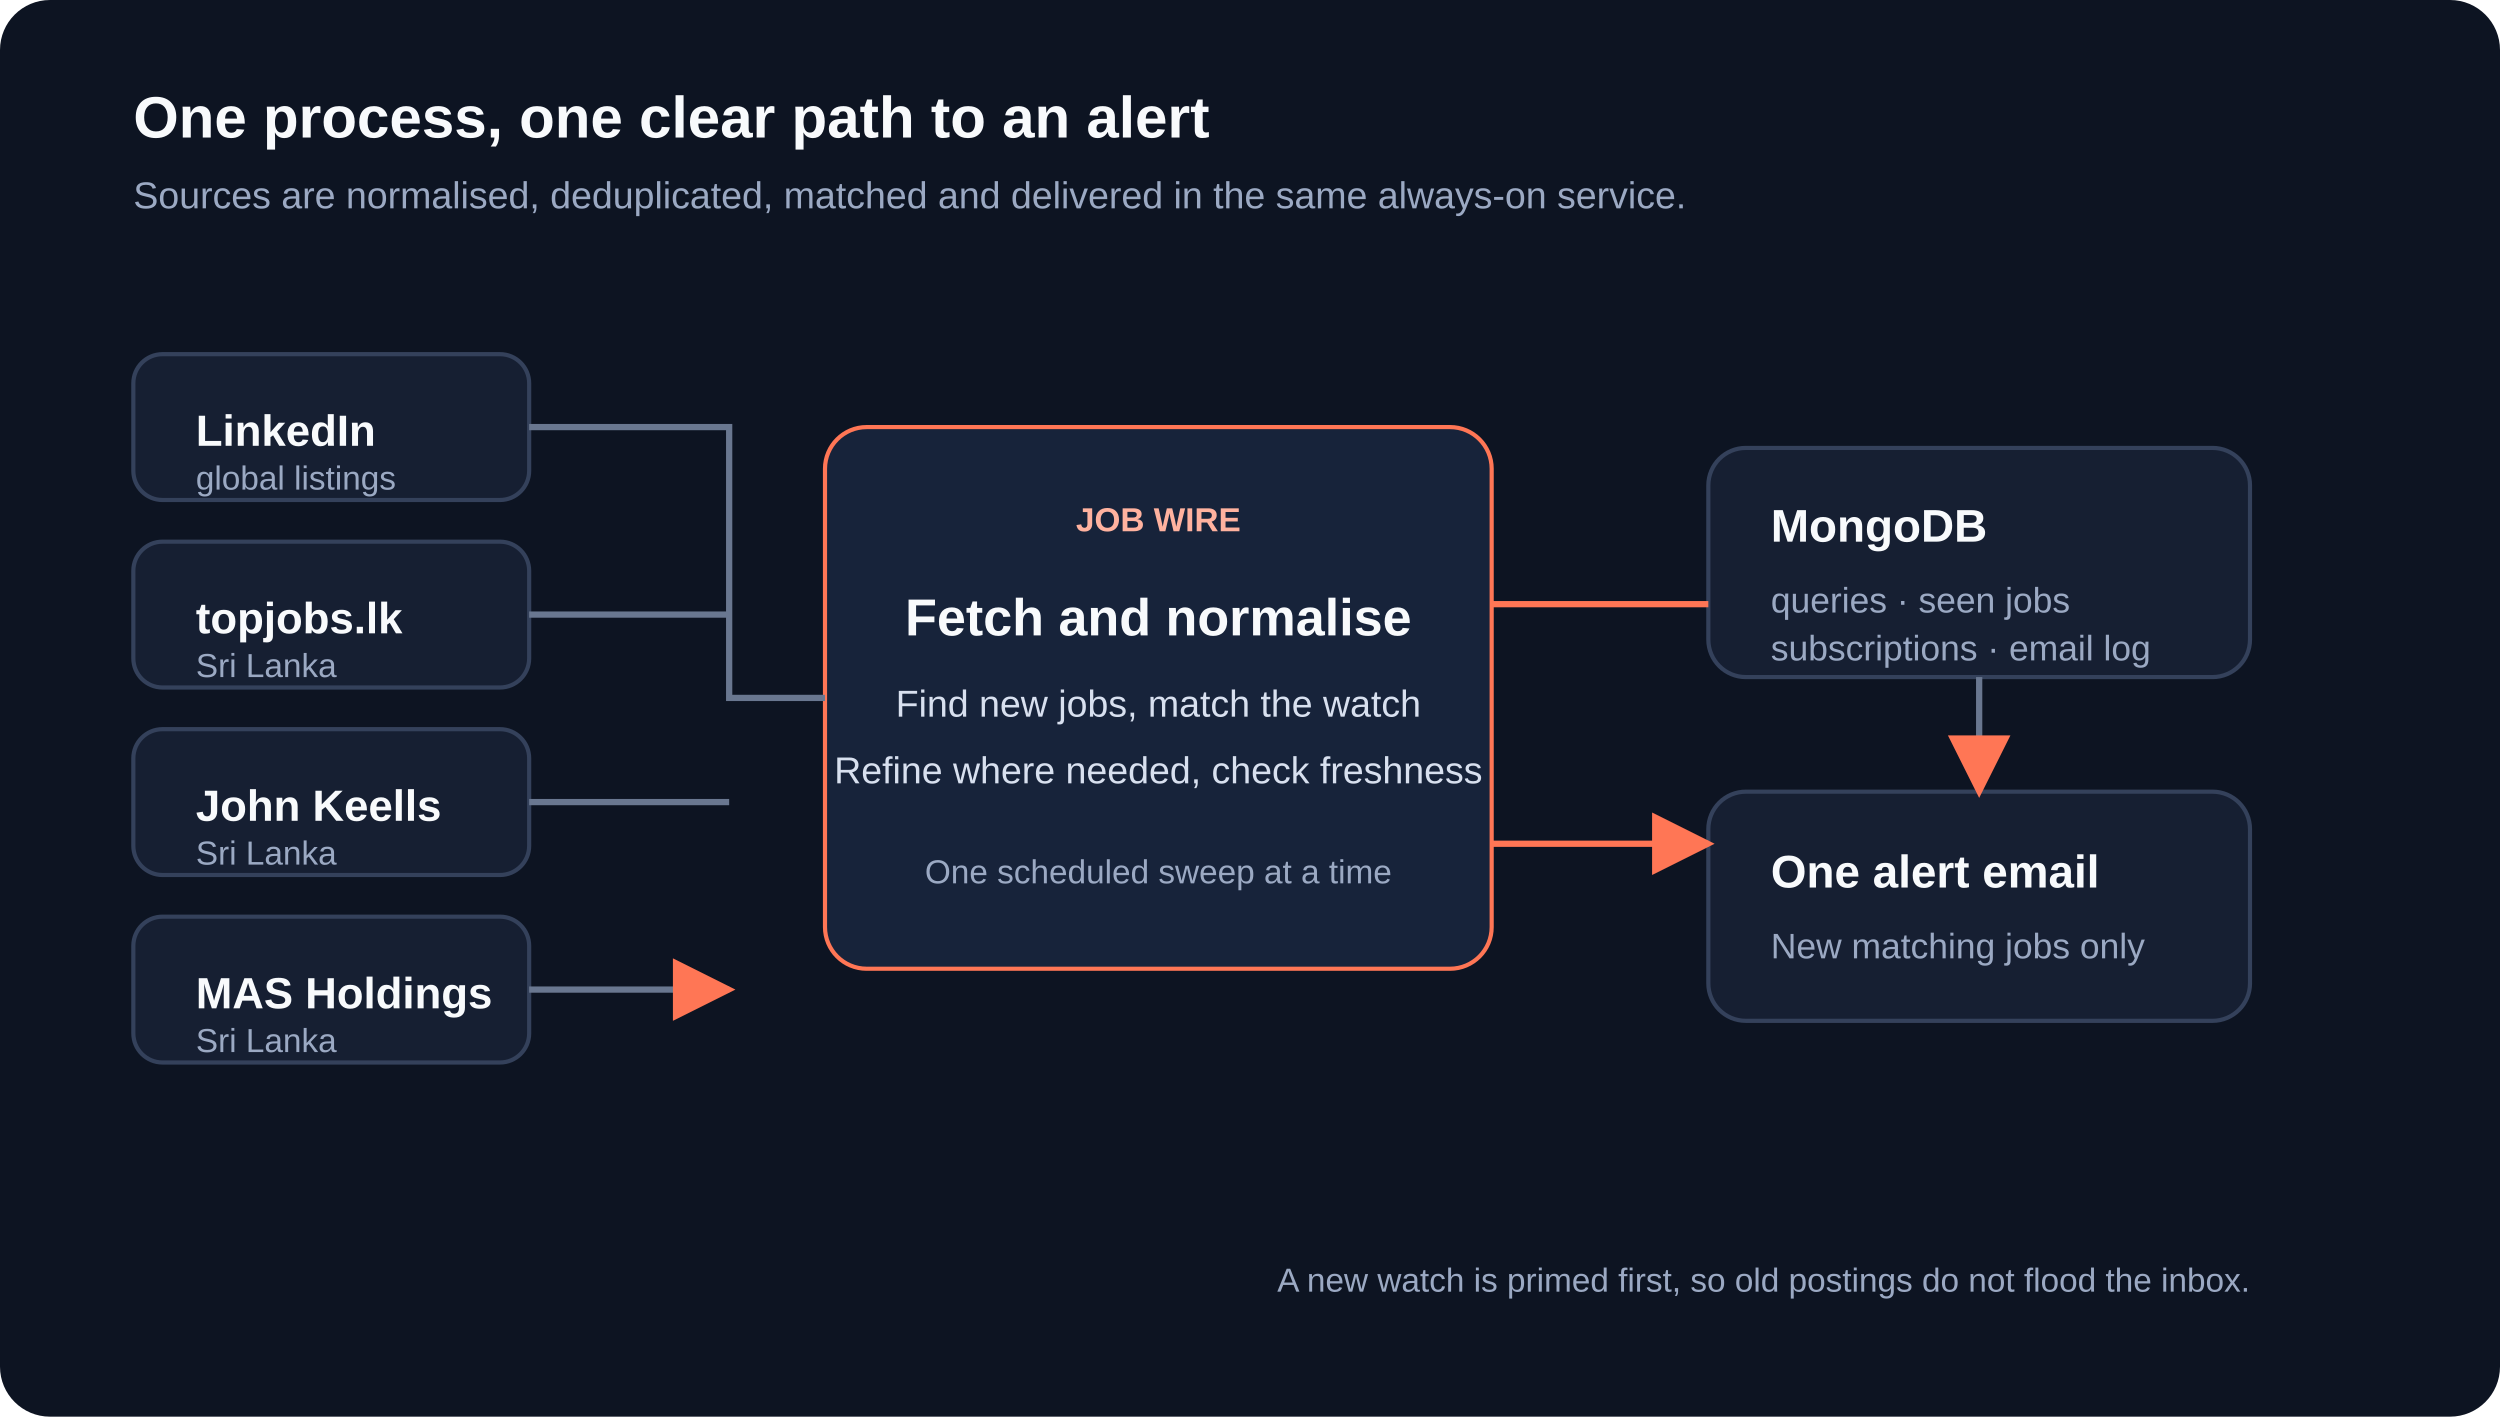
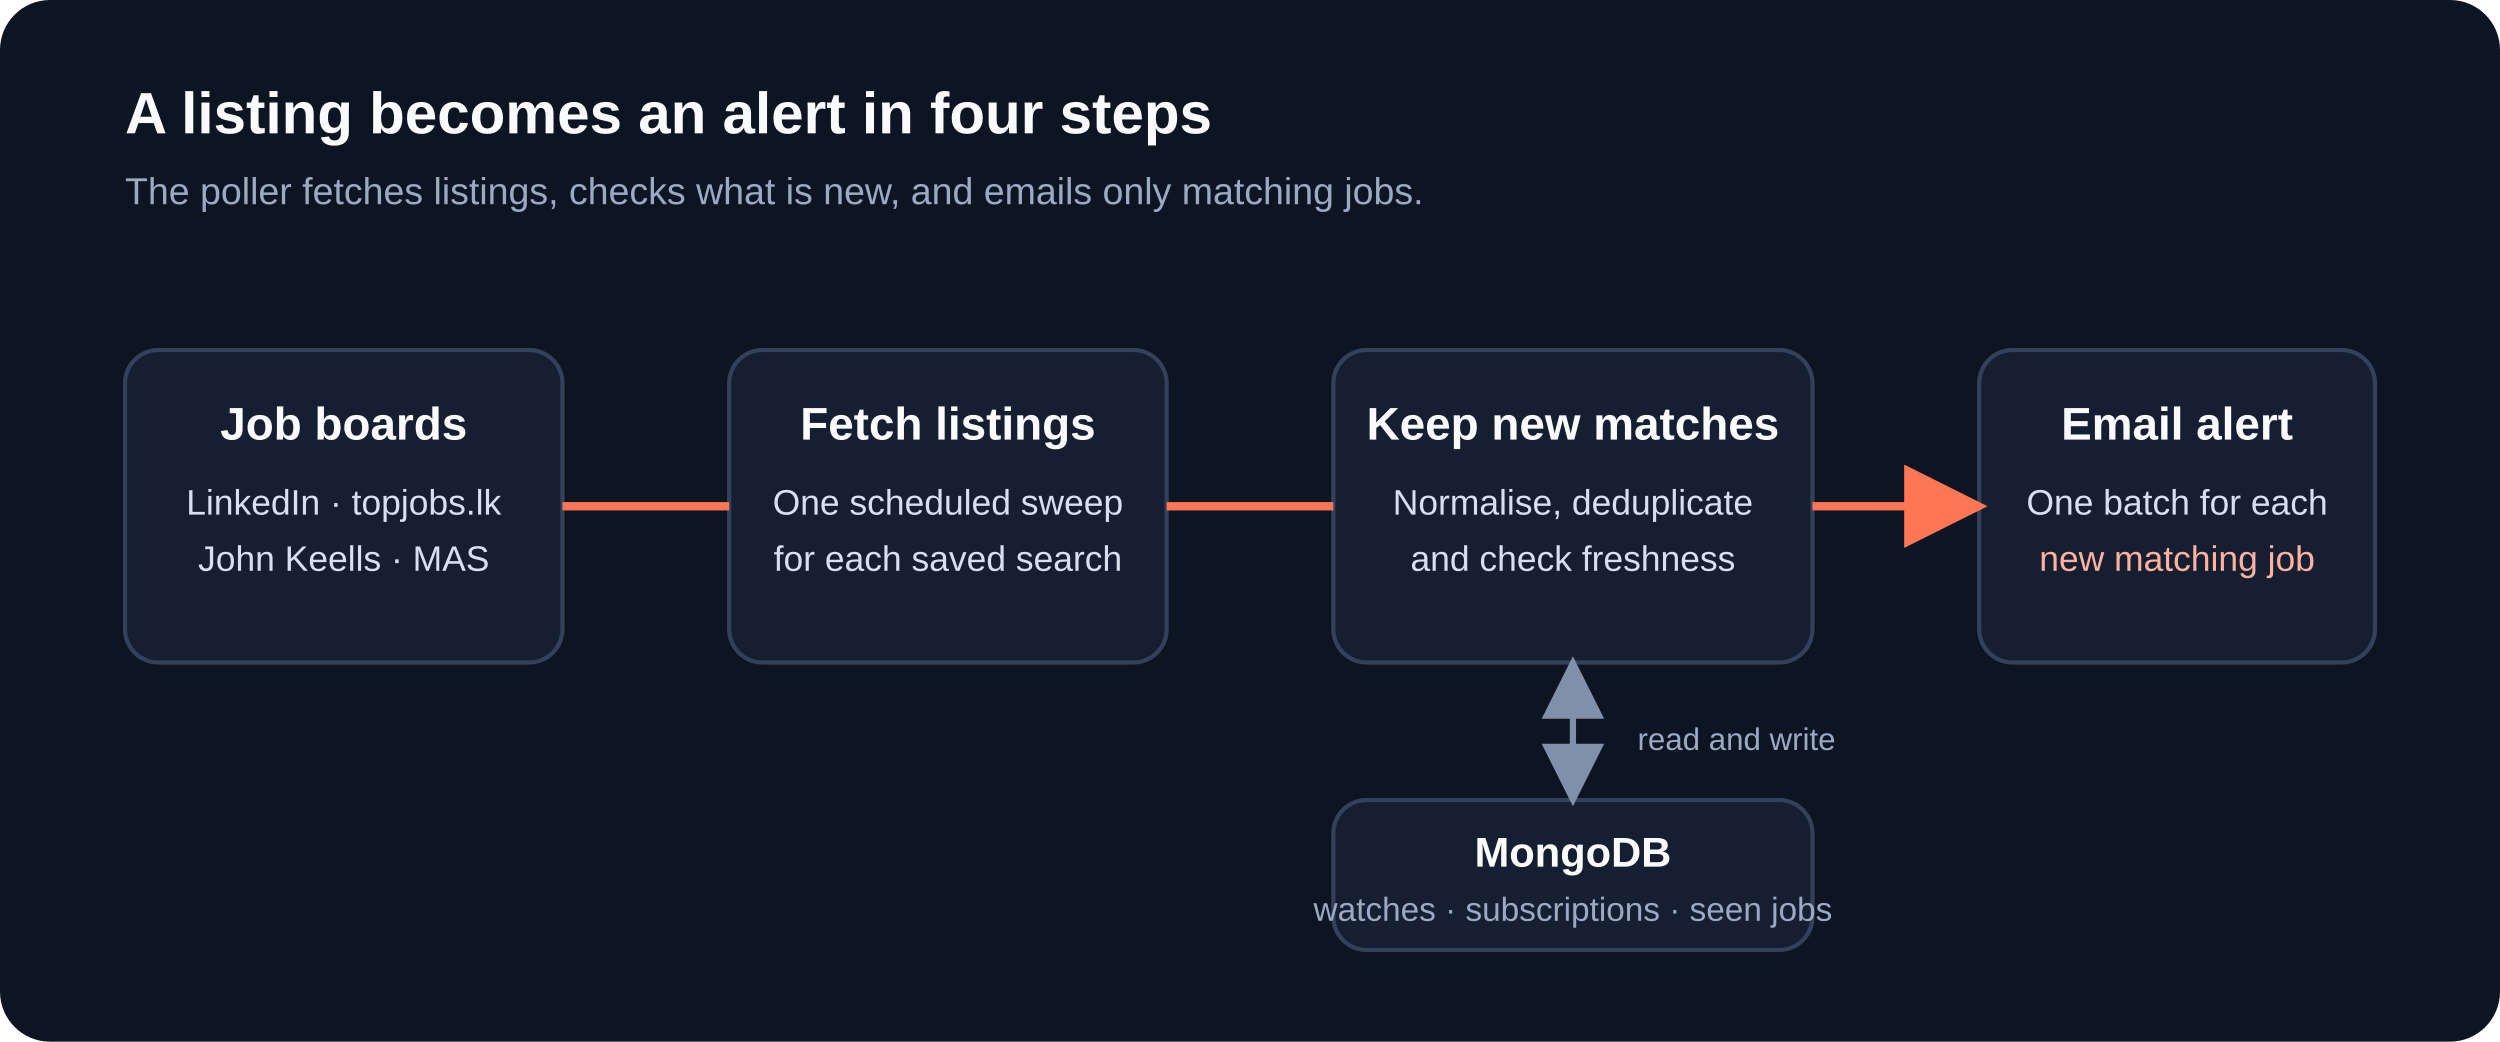
- <svg xmlns="http://www.w3.org/2000/svg" viewBox="0 0 1200 680" role="img" aria-labelledby="title desc">
+ <svg xmlns="http://www.w3.org/2000/svg" viewBox="0 0 1200 500" role="img" aria-labelledby="title desc">
  <defs>
    <marker id="arrow" markerWidth="10" markerHeight="10" refX="9" refY="5" orient="auto">
      <path d="M0 0L10 5L0 10z" fill="#ff7655" />
    </marker>
+     <marker id="arrow-both" markerWidth="10" markerHeight="10" refX="9" refY="5" orient="auto-start-reverse">
+       <path d="M0 0L10 5L0 10z" fill="#8190aa" />
+     </marker>
  </defs>
-   <rect width="1200" height="680" rx="24" fill="#0d1422" />
+   <rect width="1200" height="500" rx="24" fill="#0d1422" />
  <g font-family="Arial, sans-serif">
-     <text x="64" y="66" fill="#f8fafc" font-size="28" font-weight="700">One process, one clear path to an alert</text>
-     <text x="64" y="100" fill="#9ba9c3" font-size="18">Sources are normalised, deduplicated, matched and delivered in the same always-on service.</text>
+     <text x="60" y="64" fill="#f8fafc" font-size="28" font-weight="700">A listing becomes an alert in four steps</text>
+     <text x="60" y="98" fill="#9ba9c3" font-size="18">The poller fetches listings, checks what is new, and emails only matching jobs.</text>
    <g fill="#161f32" stroke="#34415b" stroke-width="2">
-       <rect x="64" y="170" width="190" height="70" rx="14" />
-       <rect x="64" y="260" width="190" height="70" rx="14" />
-       <rect x="64" y="350" width="190" height="70" rx="14" />
-       <rect x="64" y="440" width="190" height="70" rx="14" />
-       <rect x="396" y="205" width="320" height="260" rx="20" fill="#17233a" stroke="#ff7655" />
-       <rect x="820" y="215" width="260" height="110" rx="18" />
-       <rect x="820" y="380" width="260" height="110" rx="18" />
+       <rect x="60" y="168" width="210" height="150" rx="16" />
+       <rect x="350" y="168" width="210" height="150" rx="16" />
+       <rect x="640" y="168" width="230" height="150" rx="16" />
+       <rect x="950" y="168" width="190" height="150" rx="16" />
+       <rect x="640" y="384" width="230" height="72" rx="16" />
    </g>
-     <g fill="#f8fafc" font-size="21" font-weight="700">
-       <text x="94" y="214">LinkedIn</text>
-       <text x="94" y="304">topjobs.lk</text>
-       <text x="94" y="394">John Keells</text>
-       <text x="94" y="484">MAS Holdings</text>
-     </g>
-     <g fill="#9ba9c3" font-size="16">
-       <text x="94" y="235">global listings</text>
-       <text x="94" y="325">Sri Lanka</text>
-       <text x="94" y="415">Sri Lanka</text>
-       <text x="94" y="505">Sri Lanka</text>
-     </g>
-     <path d="M254 205H350V335H396M254 295H350M254 385H350M254 475H350" fill="none" stroke="#697790" stroke-width="3" marker-end="url(#arrow)" />
-     <text x="556" y="255" text-anchor="middle" fill="#ffb29f" font-size="16" font-weight="700">JOB WIRE</text>
-     <text x="556" y="305" text-anchor="middle" fill="#f8fafc" font-size="25" font-weight="700">Fetch and normalise</text>
-     <text x="556" y="344" text-anchor="middle" fill="#d8e0ef" font-size="18">Find new jobs, match the watch</text>
-     <text x="556" y="376" text-anchor="middle" fill="#d8e0ef" font-size="18">Refine where needed, check freshness</text>
-     <text x="556" y="424" text-anchor="middle" fill="#9ba9c3" font-size="16">One scheduled sweep at a time</text>
-     <path d="M716 290H820M716 405H820" fill="none" stroke="#ff7655" stroke-width="3" marker-end="url(#arrow)" />
-     <text x="850" y="260" fill="#f8fafc" font-size="22" font-weight="700">MongoDB</text>
-     <text x="850" y="294" fill="#9ba9c3" font-size="17">queries · seen jobs</text>
-     <text x="850" y="317" fill="#9ba9c3" font-size="17">subscriptions · email log</text>
-     <text x="850" y="426" fill="#f8fafc" font-size="22" font-weight="700">One alert email</text>
-     <text x="850" y="460" fill="#9ba9c3" font-size="17">New matching jobs only</text>
-     <path d="M950 325V380" fill="none" stroke="#697790" stroke-width="3" marker-end="url(#arrow)" />
-     <text x="1080" y="620" text-anchor="end" fill="#9ba9c3" font-size="16">A new watch is primed first, so old postings do not flood the inbox.</text>
+     <text x="165" y="211" text-anchor="middle" fill="#f8fafc" font-size="22" font-weight="700">Job boards</text>
+     <text x="165" y="247" text-anchor="middle" fill="#d8e0ef" font-size="17">LinkedIn · topjobs.lk</text>
+     <text x="165" y="274" text-anchor="middle" fill="#d8e0ef" font-size="17">John Keells · MAS</text>
+     <text x="455" y="211" text-anchor="middle" fill="#f8fafc" font-size="22" font-weight="700">Fetch listings</text>
+     <text x="455" y="247" text-anchor="middle" fill="#d8e0ef" font-size="17">One scheduled sweep</text>
+     <text x="455" y="274" text-anchor="middle" fill="#d8e0ef" font-size="17">for each saved search</text>
+     <text x="755" y="211" text-anchor="middle" fill="#f8fafc" font-size="22" font-weight="700">Keep new matches</text>
+     <text x="755" y="247" text-anchor="middle" fill="#d8e0ef" font-size="17">Normalise, deduplicate</text>
+     <text x="755" y="274" text-anchor="middle" fill="#d8e0ef" font-size="17">and check freshness</text>
+     <text x="1045" y="211" text-anchor="middle" fill="#f8fafc" font-size="22" font-weight="700">Email alert</text>
+     <text x="1045" y="247" text-anchor="middle" fill="#d8e0ef" font-size="17">One batch for each</text>
+     <text x="1045" y="274" text-anchor="middle" fill="#ffb29f" font-size="17">new matching job</text>
+     <path d="M270 243H350M560 243H640M870 243H950" fill="none" stroke="#ff7655" stroke-width="4" marker-end="url(#arrow)" />
+     <text x="755" y="416" text-anchor="middle" fill="#f8fafc" font-size="20" font-weight="700">MongoDB</text>
+     <text x="755" y="442" text-anchor="middle" fill="#9ba9c3" font-size="16">watches · subscriptions · seen jobs</text>
+     <path d="M755 318V384" fill="none" stroke="#8190aa" stroke-width="3" marker-start="url(#arrow-both)" marker-end="url(#arrow-both)" />
+     <text x="786" y="360" fill="#9ba9c3" font-size="15">read and write</text>
  </g>
</svg>
